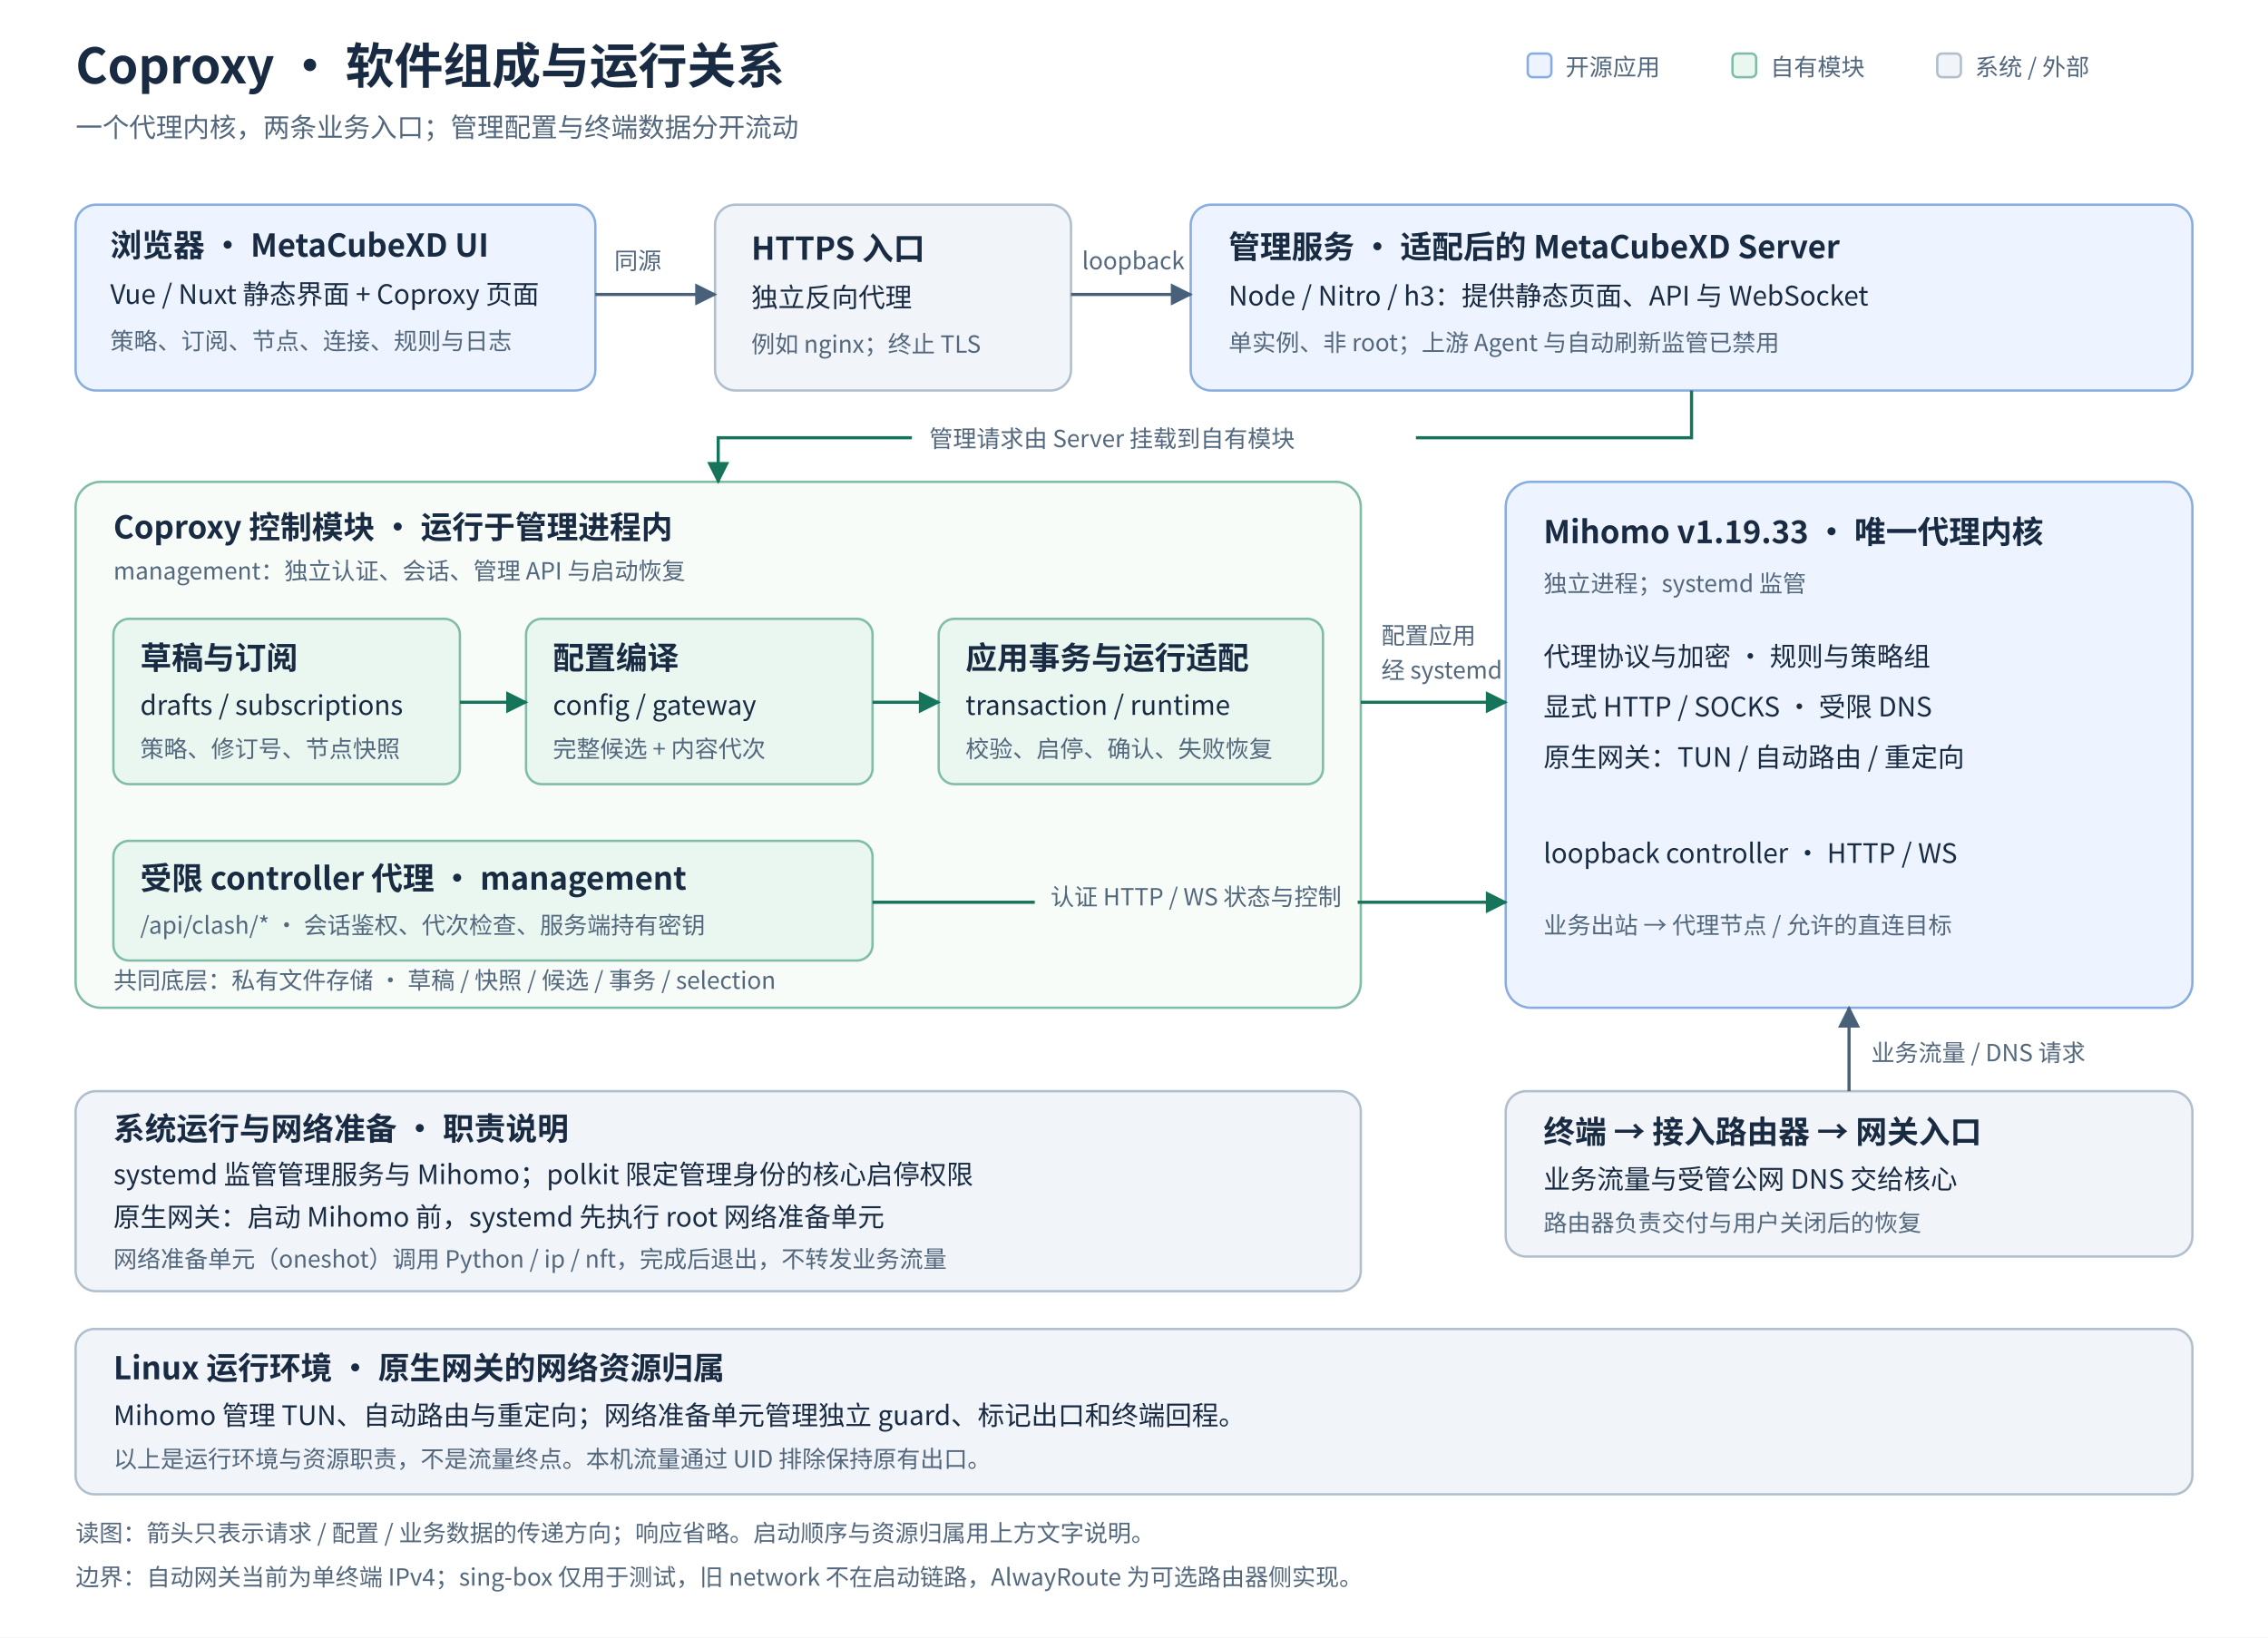
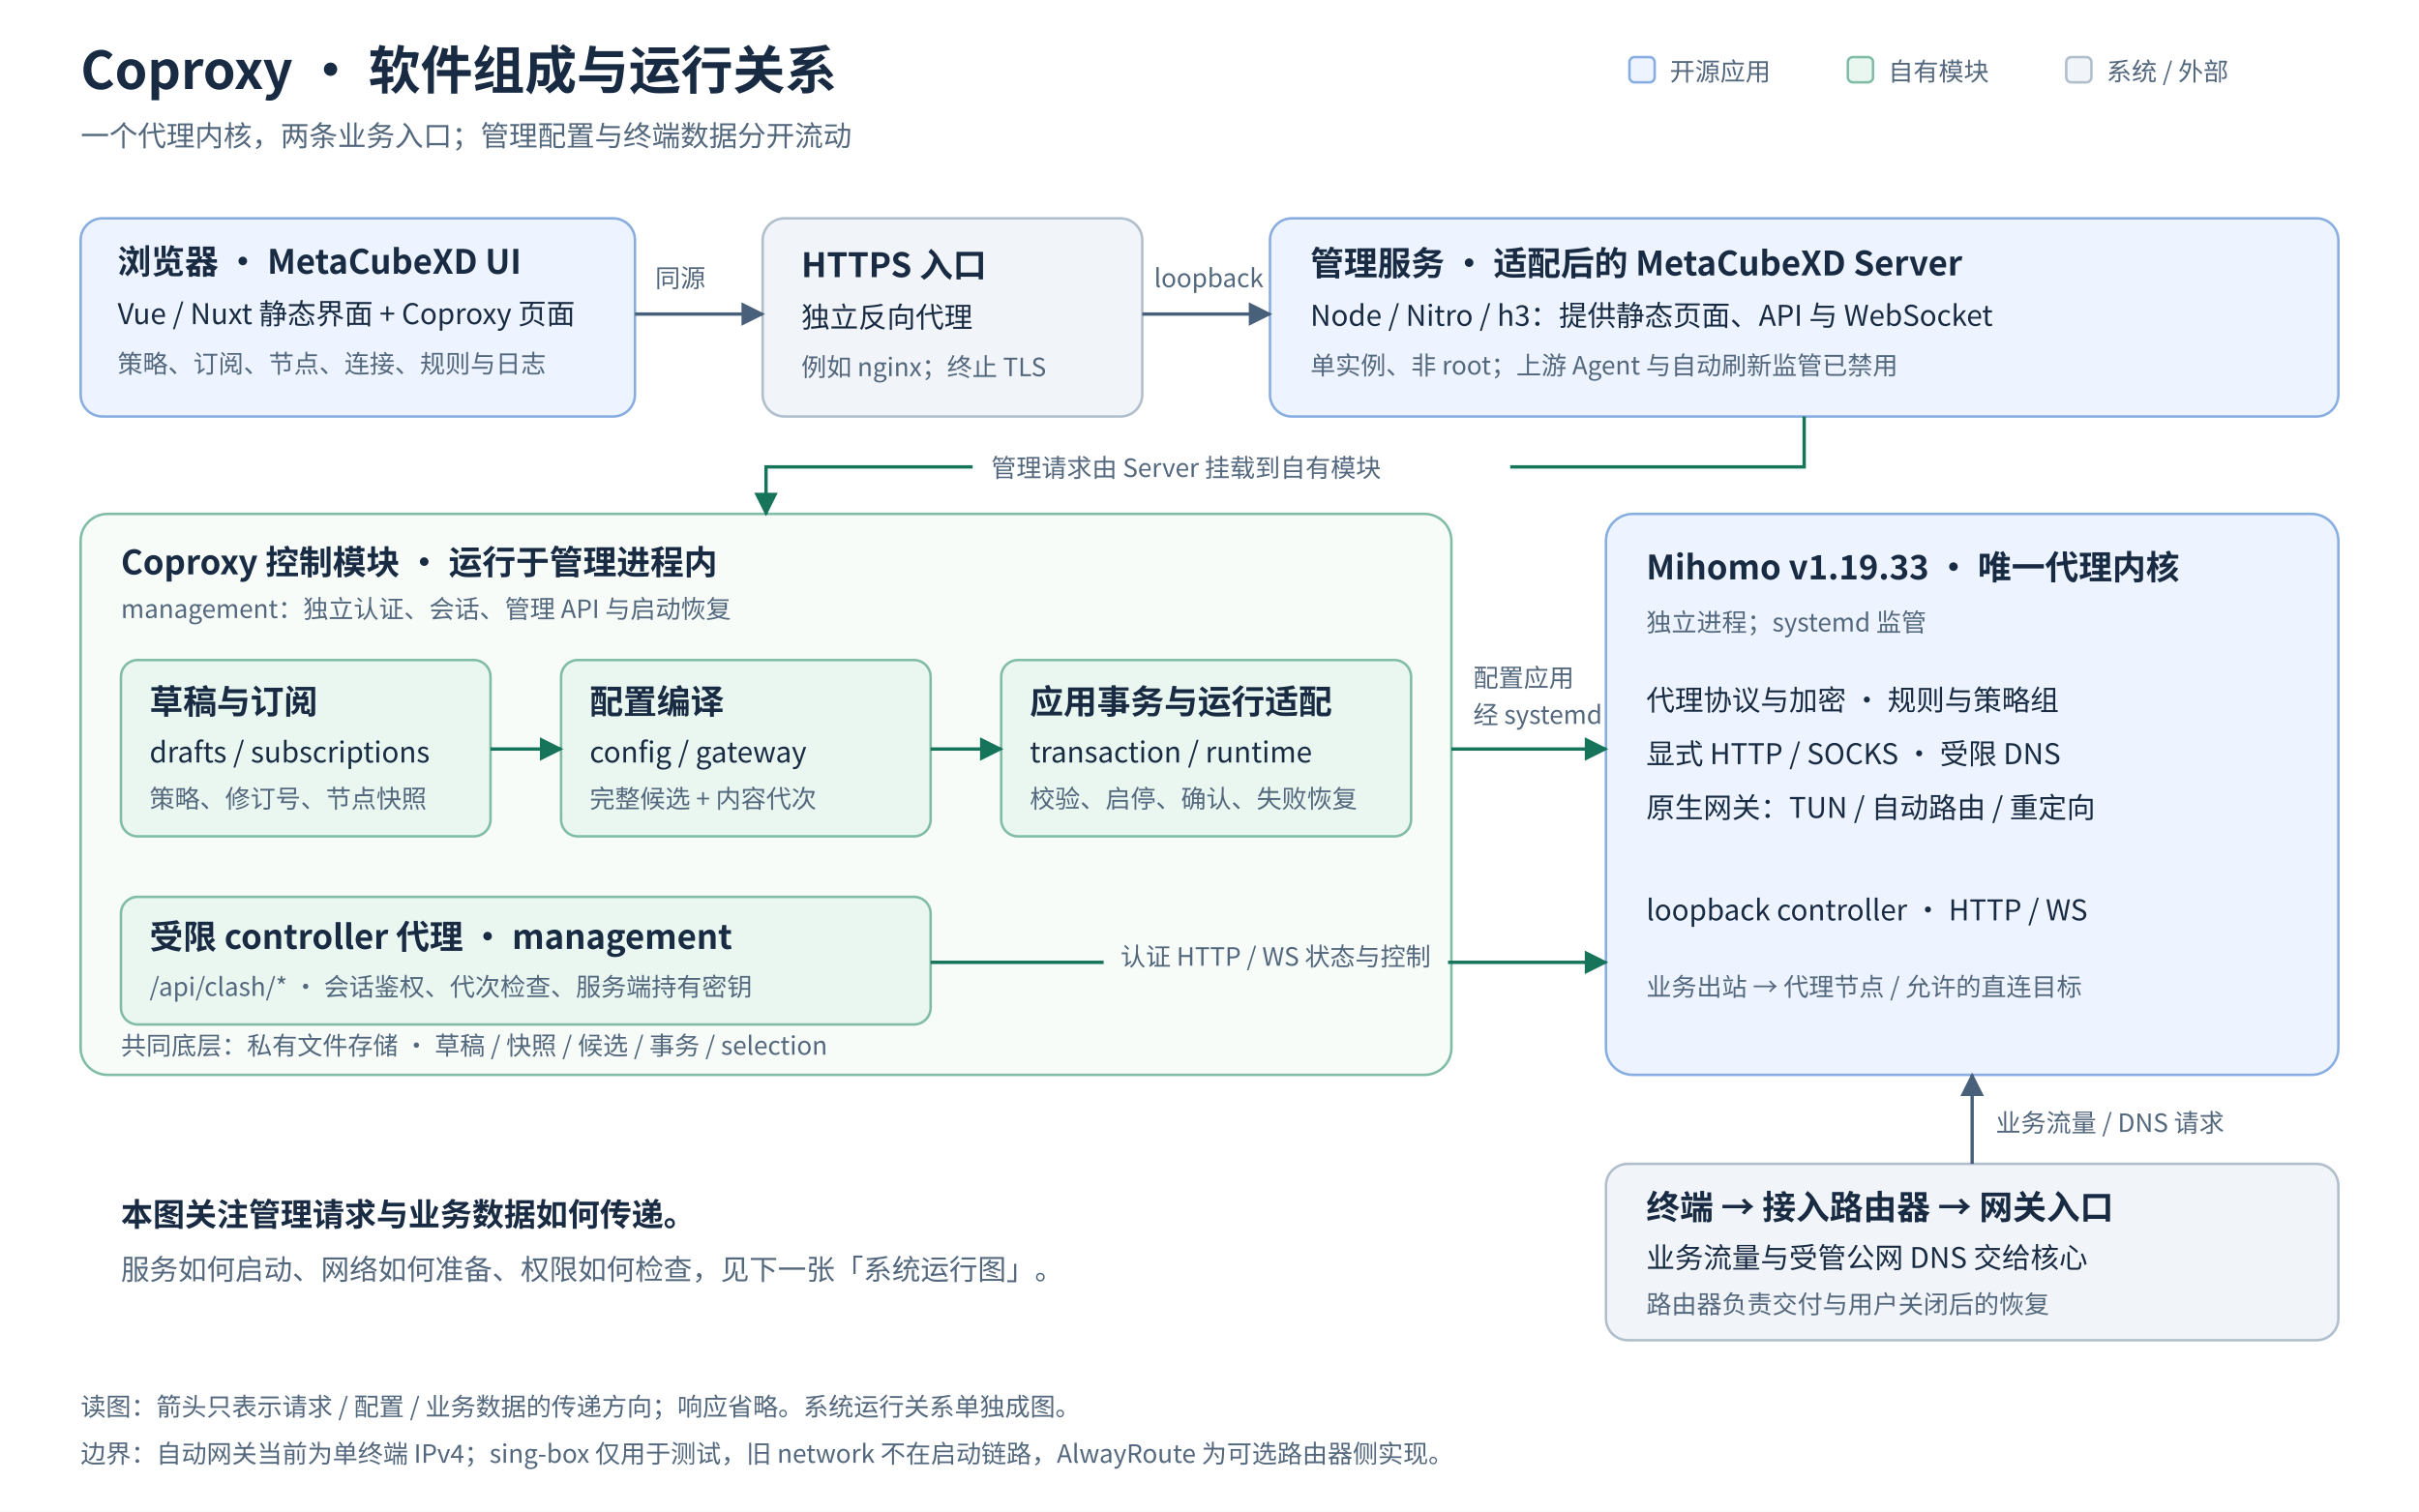
- <svg xmlns="http://www.w3.org/2000/svg" width="1440" height="1040" viewBox="0 0 1440 1040" font-family="'Microsoft YaHei', 'Noto Sans CJK SC', sans-serif" fill="#182b43" role="img" aria-labelledby="title desc">
+ <svg xmlns="http://www.w3.org/2000/svg" width="1440" height="900" viewBox="0 0 1440 900" font-family="'Microsoft YaHei', 'Noto Sans CJK SC', sans-serif" fill="#182b43" role="img" aria-labelledby="title desc">
  <defs>
    <marker id="arrow" viewBox="0 0 10 10" refX="9" refY="5" markerWidth="7" markerHeight="7" orient="auto-start-reverse">
      <path d="M0 0 L10 5 L0 10 Z" fill="#486079" />
    </marker>
    <marker id="greenArrow" viewBox="0 0 10 10" refX="9" refY="5" markerWidth="7" markerHeight="7" orient="auto-start-reverse">
      <path d="M0 0 L10 5 L0 10 Z" fill="#16745b" />
    </marker>
  </defs>
-   <rect width="1440" height="1040" fill="#ffffff" />
+   <rect width="1440" height="900" fill="#ffffff" />
  <text x="48" y="53" font-size="31" font-weight="700">Coproxy · 软件组成与运行关系</text>
  <text x="48" y="87" font-size="17" fill="#53677d">一个代理内核，两条业务入口；管理配置与终端数据分开流动</text>
  <rect x="970" y="34" width="15" height="15" rx="3" fill="#edf4ff" stroke="#88ade0" stroke-width="1.5" />
  <text x="994" y="48" font-size="15" fill="#53677d">开源应用</text>
  <rect x="1100" y="34" width="15" height="15" rx="3" fill="#eaf7f1" stroke="#80bca6" stroke-width="1.5" />
  <text x="1124" y="48" font-size="15" fill="#53677d">自有模块</text>
  <rect x="1230" y="34" width="15" height="15" rx="3" fill="#f1f4f8" stroke="#b1becc" stroke-width="1.5" />
  <text x="1254" y="48" font-size="15" fill="#53677d">系统 / 外部</text>
  <rect x="48" y="130" width="330" height="118" rx="13" fill="#edf4ff" stroke="#88ade0" stroke-width="1.5" />
  <text x="70" y="163" font-size="20" font-weight="700">浏览器 · MetaCubeXD UI</text>
  <text x="70" y="193" font-size="17">Vue / Nuxt 静态界面 + Coproxy 页面</text>
  <text x="70" y="222" font-size="15" fill="#53677d">策略、订阅、节点、连接、规则与日志</text>
  <rect x="454" y="130" width="226" height="118" rx="13" fill="#f1f4f8" stroke="#b1becc" stroke-width="1.5" />
  <text x="477" y="165" font-size="20" font-weight="700">HTTPS 入口</text>
  <text x="477" y="195" font-size="17">独立反向代理</text>
  <text x="477" y="224" font-size="15" fill="#53677d">例如 nginx；终止 TLS</text>
  <rect x="756" y="130" width="636" height="118" rx="13" fill="#edf4ff" stroke="#88ade0" stroke-width="1.5" />
  <text x="780" y="164" font-size="20" font-weight="700">管理服务 · 适配后的 MetaCubeXD Server</text>
  <text x="780" y="194" font-size="17">Node / Nitro / h3：提供静态页面、API 与 WebSocket</text>
  <text x="780" y="223" font-size="15" fill="#53677d">单实例、非 root；上游 Agent 与自动刷新监管已禁用</text>
  <path d="M378 187 H454" fill="none" stroke="#486079" stroke-width="2" marker-end="url(#arrow)" />
  <text x="390" y="171" font-size="15" fill="#53677d">同源</text>
  <path d="M680 187 H756" fill="none" stroke="#486079" stroke-width="2" marker-end="url(#arrow)" />
  <text x="687" y="171" font-size="15" fill="#53677d">loopback</text>
  <rect x="48" y="306" width="816" height="334" rx="16" fill="#f7fcf9" stroke="#80bca6" stroke-width="1.5" />
  <text x="72" y="342" font-size="20" font-weight="700">Coproxy 控制模块 · 运行于管理进程内</text>
  <text x="72" y="368" font-size="15" fill="#53677d">management：独立认证、会话、管理 API 与启动恢复</text>
  <rect x="72" y="393" width="220" height="105" rx="10" fill="#eaf7f1" stroke="#80bca6" stroke-width="1.5" />
  <text x="89" y="425" font-size="20" font-weight="700">草稿与订阅</text>
  <text x="89" y="454" font-size="17">drafts / subscriptions</text>
  <text x="89" y="481" font-size="15" fill="#53677d">策略、修订号、节点快照</text>
  <rect x="334" y="393" width="220" height="105" rx="10" fill="#eaf7f1" stroke="#80bca6" stroke-width="1.5" />
  <text x="351" y="425" font-size="20" font-weight="700">配置编译</text>
  <text x="351" y="454" font-size="17">config / gateway</text>
  <text x="351" y="481" font-size="15" fill="#53677d">完整候选 + 内容代次</text>
  <rect x="596" y="393" width="244" height="105" rx="10" fill="#eaf7f1" stroke="#80bca6" stroke-width="1.5" />
  <text x="613" y="425" font-size="20" font-weight="700">应用事务与运行适配</text>
  <text x="613" y="454" font-size="17">transaction / runtime</text>
  <text x="613" y="481" font-size="15" fill="#53677d">校验、启停、确认、失败恢复</text>
  <path d="M292 446 H334" fill="none" stroke="#16745b" stroke-width="2" marker-end="url(#greenArrow)" />
  <path d="M554 446 H596" fill="none" stroke="#16745b" stroke-width="2" marker-end="url(#greenArrow)" />
  <rect x="72" y="534" width="482" height="76" rx="10" fill="#eaf7f1" stroke="#80bca6" stroke-width="1.5" />
  <text x="89" y="565" font-size="20" font-weight="700">受限 controller 代理 · management</text>
  <text x="89" y="593" font-size="15" fill="#53677d">/api/clash/* · 会话鉴权、代次检查、服务端持有密钥</text>
  <text x="72" y="628" font-size="15" fill="#53677d">共同底层：私有文件存储 · 草稿 / 快照 / 候选 / 事务 / selection</text>
  <path d="M1074 248 V278 H456 V306" fill="none" stroke="#16745b" stroke-width="2" marker-end="url(#greenArrow)" />
  <rect x="579" y="264" width="320" height="27" fill="#ffffff" />
  <text x="590" y="284" font-size="15" fill="#53677d">管理请求由 Server 挂载到自有模块</text>
  <rect x="956" y="306" width="436" height="334" rx="16" fill="#edf4ff" stroke="#88ade0" stroke-width="1.5" />
  <text x="980" y="345" font-size="20" font-weight="700">Mihomo v1.19.33 · 唯一代理内核</text>
  <text x="980" y="376" font-size="15" fill="#53677d">独立进程；systemd 监管</text>
  <text x="980" y="423" font-size="17">代理协议与加密 · 规则与策略组</text>
  <text x="980" y="455" font-size="17">显式 HTTP / SOCKS · 受限 DNS</text>
  <text x="980" y="487" font-size="17">原生网关：TUN / 自动路由 / 重定向</text>
  <text x="980" y="548" font-size="17">loopback controller · HTTP / WS</text>
  <text x="980" y="593" font-size="15" fill="#53677d">业务出站 → 代理节点 / 允许的直连目标</text>
  <path d="M864 446 H956" fill="none" stroke="#16745b" stroke-width="2" marker-end="url(#greenArrow)" />
  <text x="877" y="409" font-size="15" fill="#53677d">配置应用</text>
  <text x="877" y="431" font-size="15" fill="#53677d">经 systemd</text>
  <path d="M554 573 H956" fill="none" stroke="#16745b" stroke-width="2" marker-end="url(#greenArrow)" />
  <rect x="657" y="556" width="205" height="27" fill="#f7fcf9" />
  <text x="667" y="575" font-size="15" fill="#53677d">认证 HTTP / WS 状态与控制</text>
-   <rect x="48" y="693" width="816" height="127" rx="13" fill="#f1f4f8" stroke="#b1becc" stroke-width="1.5" />
-   <text x="72" y="724" font-size="20" font-weight="700">系统运行与网络准备 · 职责说明</text>
-   <text x="72" y="752" font-size="17">systemd 监管管理服务与 Mihomo；polkit 限定管理身份的核心启停权限</text>
-   <text x="72" y="779" font-size="17">原生网关：启动 Mihomo 前，systemd 先执行 root 网络准备单元</text>
-   <text x="72" y="805" font-size="15" fill="#53677d">网络准备单元（oneshot）调用 Python / ip / nft，完成后退出，不转发业务流量</text>
+   <text x="72" y="730" font-size="19" font-weight="700">本图关注管理请求与业务数据如何传递。</text>
+   <text x="72" y="762" font-size="17" fill="#53677d">服务如何启动、网络如何准备、权限如何检查，见下一张「系统运行图」。</text>
  <rect x="956" y="693" width="436" height="105" rx="13" fill="#f1f4f8" stroke="#b1becc" stroke-width="1.5" />
  <text x="980" y="726" font-size="20" font-weight="700">终端 → 接入路由器 → 网关入口</text>
  <text x="980" y="755" font-size="17">业务流量与受管公网 DNS 交给核心</text>
  <text x="980" y="782" font-size="15" fill="#53677d">路由器负责交付与用户关闭后的恢复</text>
  <path d="M1174 693 V640" fill="none" stroke="#486079" stroke-width="2" marker-end="url(#arrow)" />
  <text x="1188" y="674" font-size="15" fill="#53677d">业务流量 / DNS 请求</text>
-   <rect x="48" y="844" width="1344" height="105" rx="12" fill="#f1f4f8" stroke="#b1becc" stroke-width="1.5" />
-   <text x="72" y="876" font-size="20" font-weight="700">Linux 运行环境 · 原生网关的网络资源归属</text>
-   <text x="72" y="905" font-size="17">Mihomo 管理 TUN、自动路由与重定向；网络准备单元管理独立 guard、标记出口和终端回程。</text>
-   <text x="72" y="932" font-size="15" fill="#53677d">以上是运行环境与资源职责，不是流量终点。本机流量通过 UID 排除保持原有出口。</text>
-   <text x="48" y="979" font-size="15" fill="#53677d">读图：箭头只表示请求 / 配置 / 业务数据的传递方向；响应省略。启动顺序与资源归属用上方文字说明。</text>
-   <text x="48" y="1007" font-size="15" fill="#53677d">边界：自动网关当前为单终端 IPv4；sing-box 仅用于测试，旧 network 不在启动链路，AlwayRoute 为可选路由器侧实现。</text>
+   <text x="48" y="843" font-size="15" fill="#53677d">读图：箭头只表示请求 / 配置 / 业务数据的传递方向；响应省略。系统运行关系单独成图。</text>
+   <text x="48" y="871" font-size="15" fill="#53677d">边界：自动网关当前为单终端 IPv4；sing-box 仅用于测试，旧 network 不在启动链路，AlwayRoute 为可选路由器侧实现。</text>
</svg>
